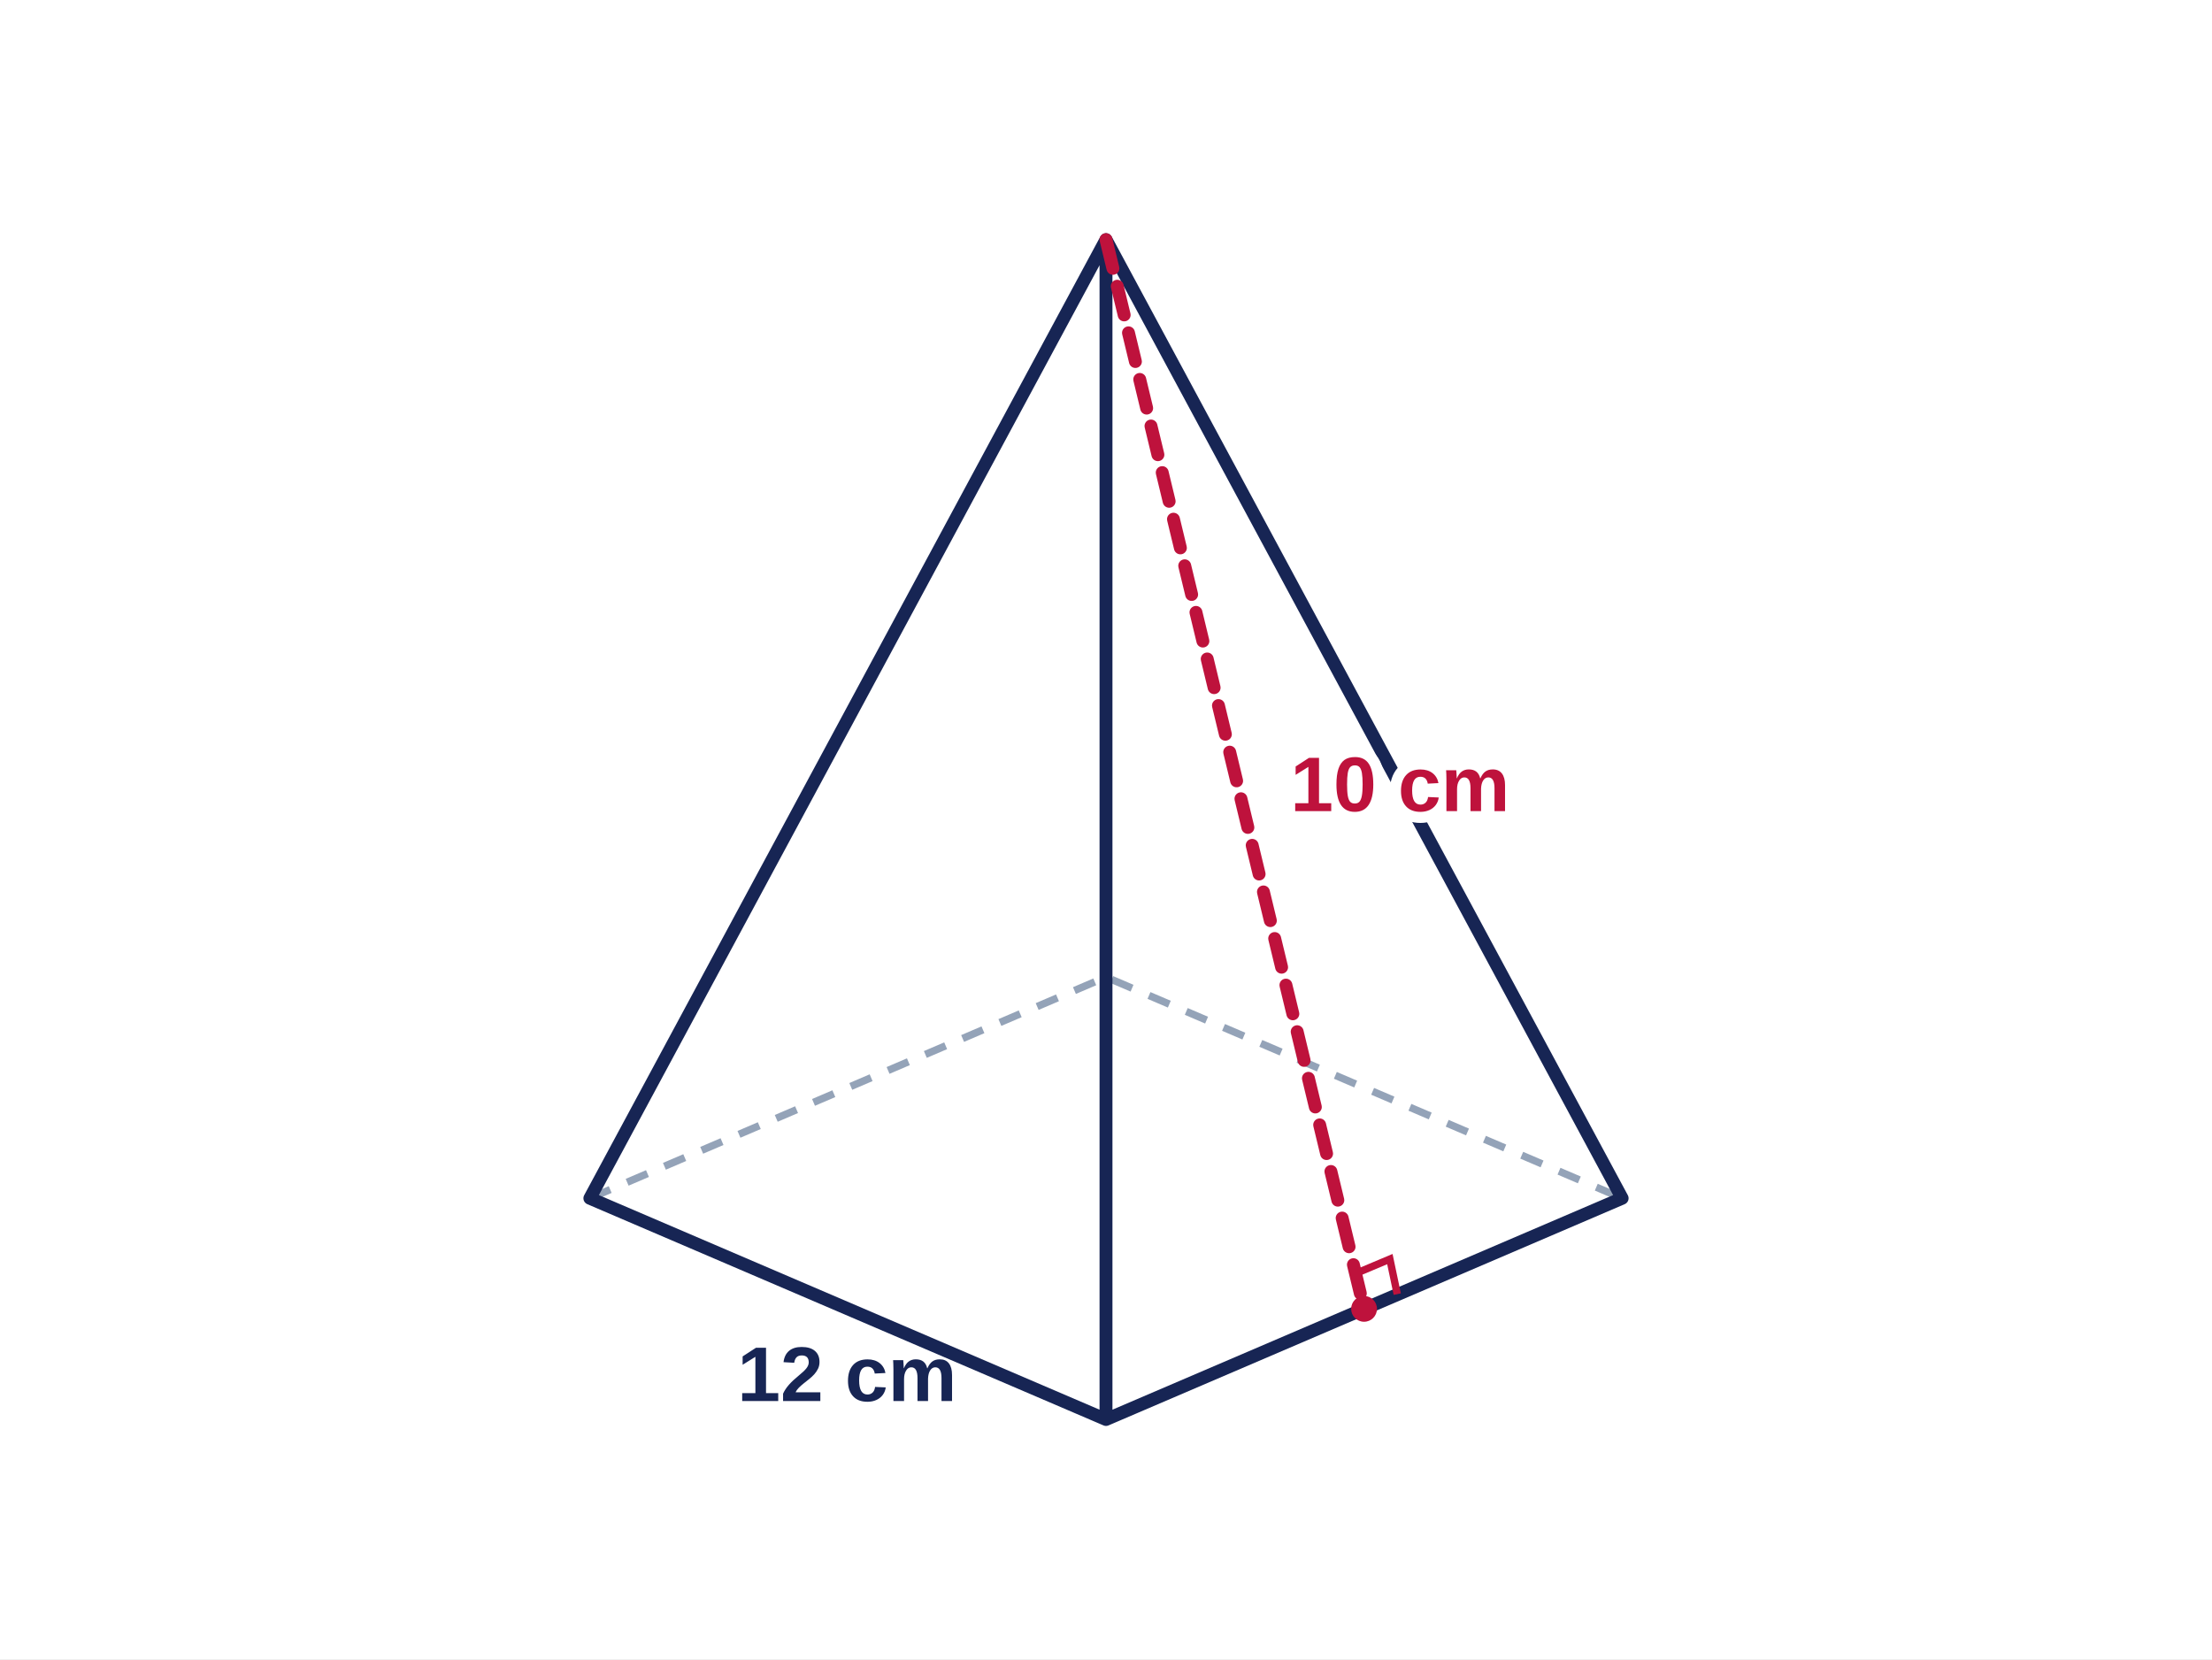
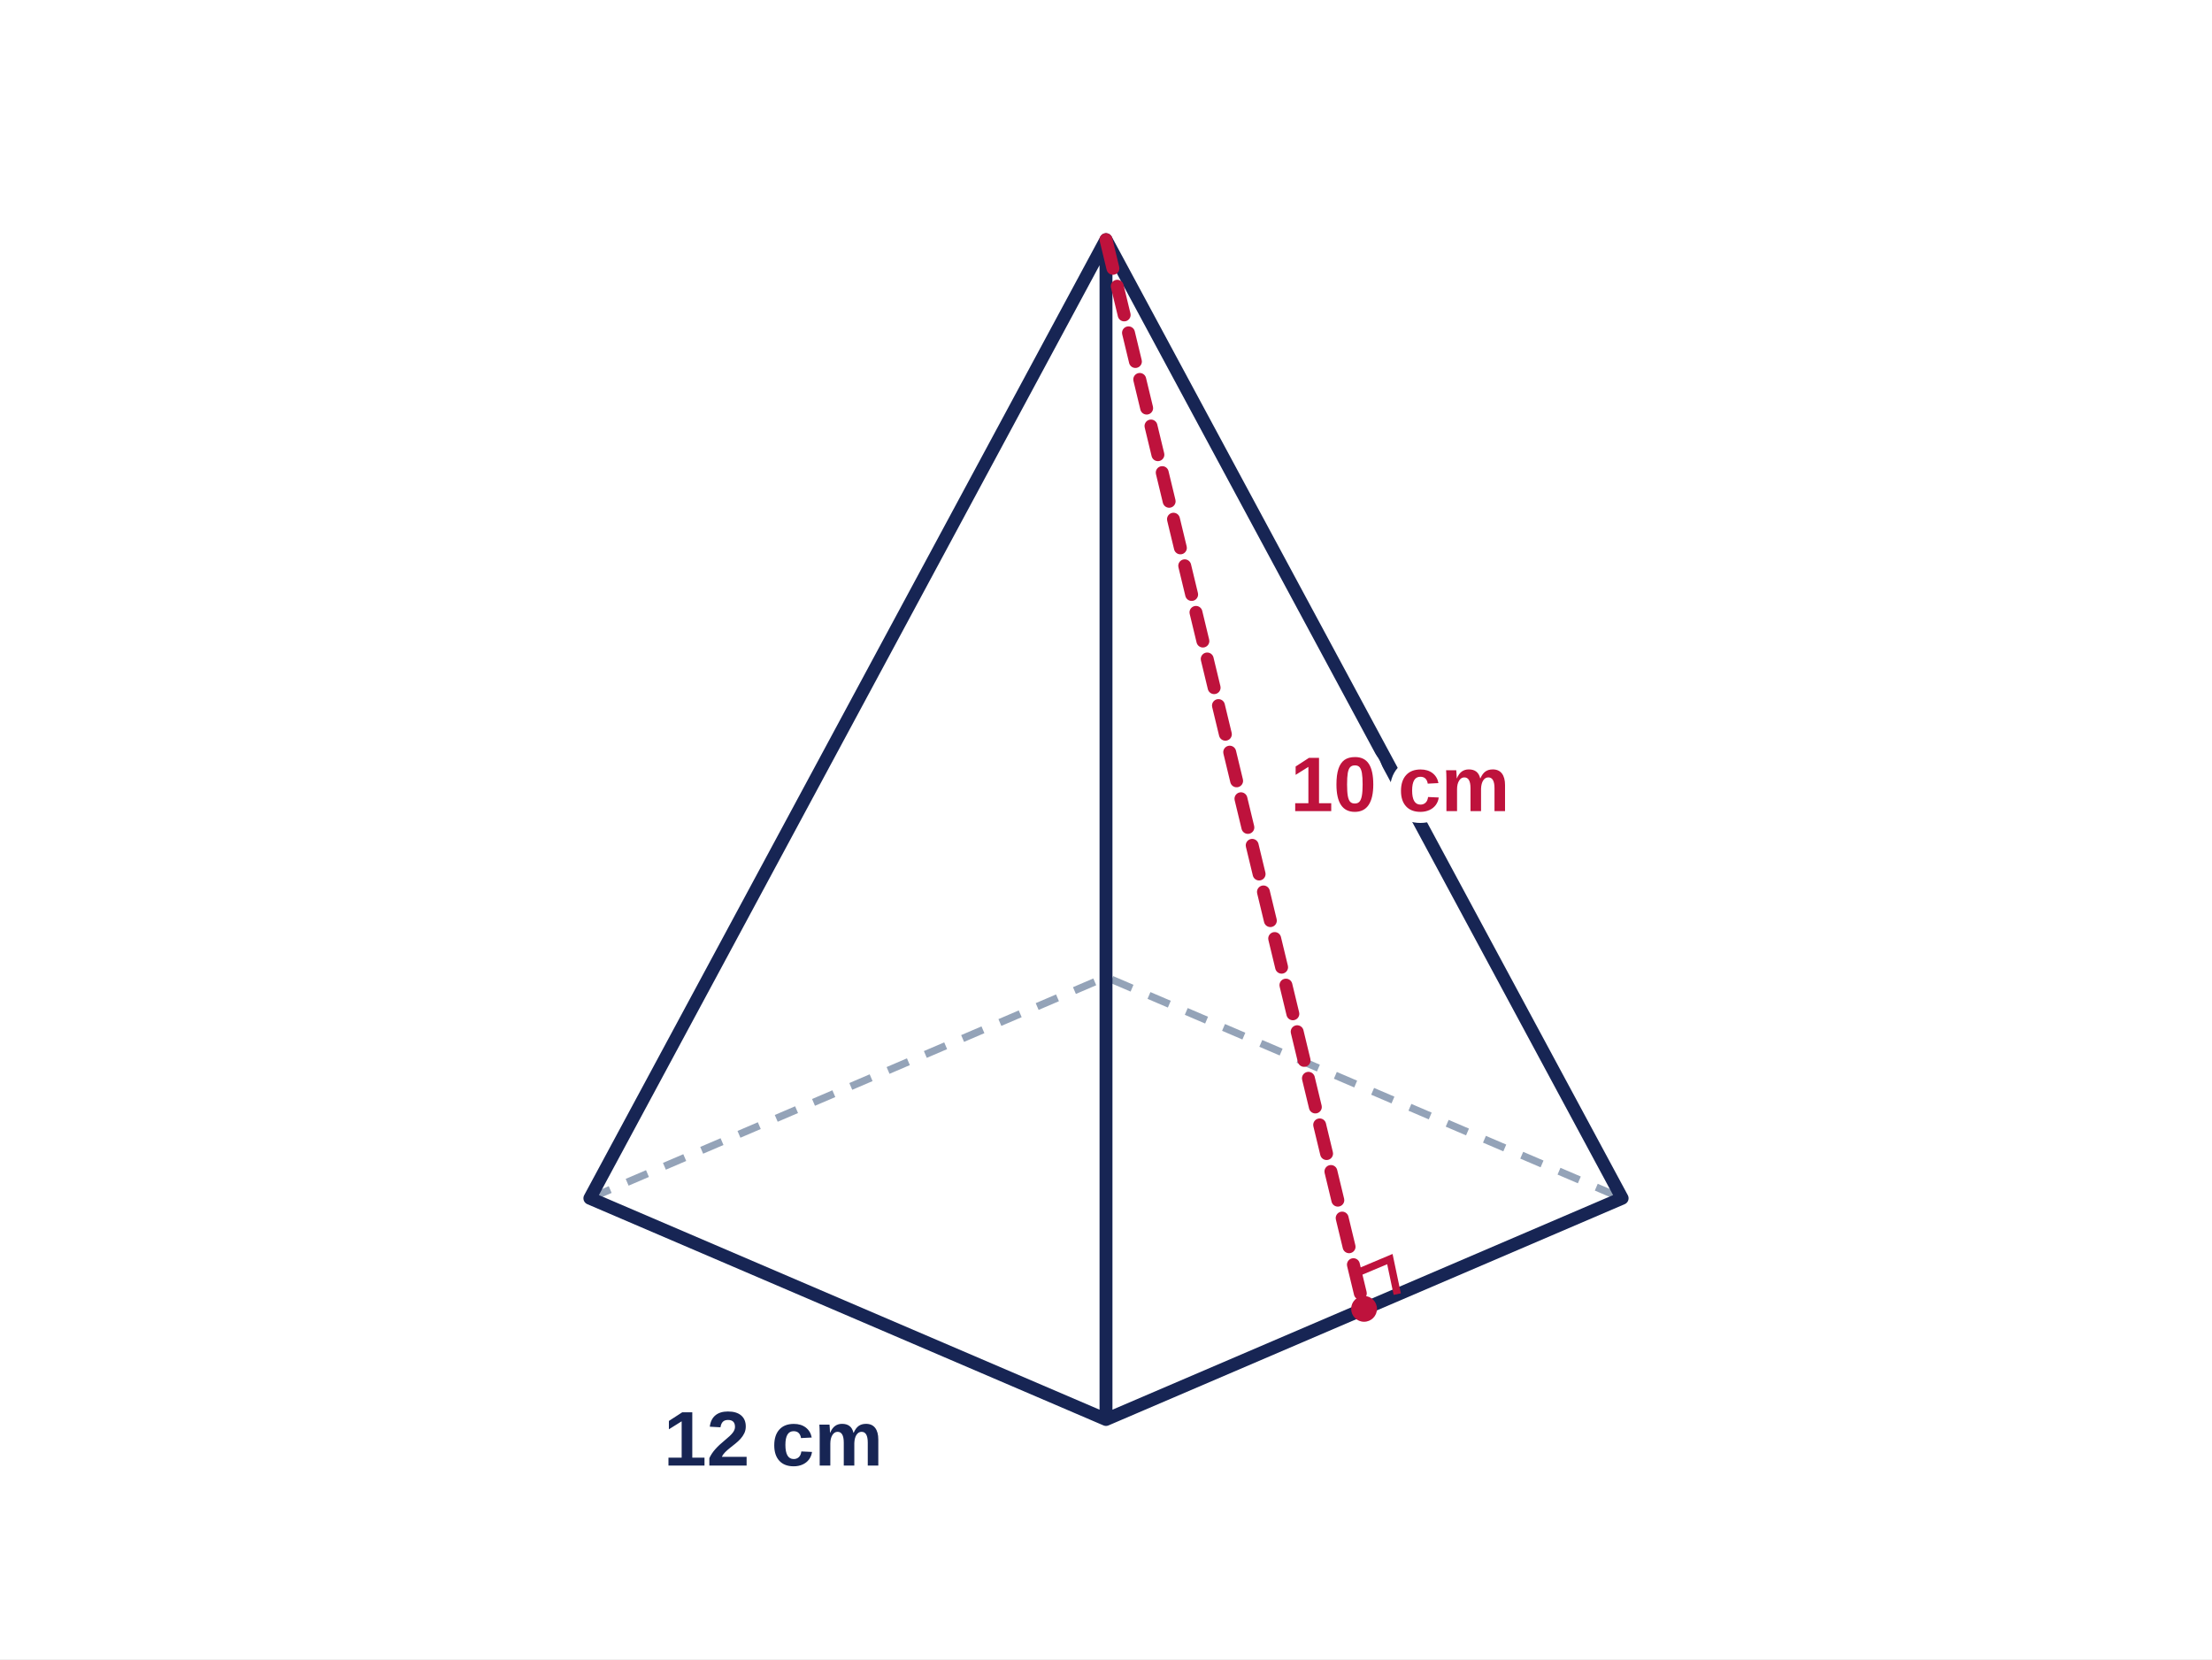
<svg xmlns="http://www.w3.org/2000/svg" width="1200" height="900" viewBox="0 0 1200 900">
  <rect width="1200" height="900" fill="#ffffff" />
  <style>.line{fill:none;stroke:#172554;stroke-width:7;stroke-linecap:round;stroke-linejoin:round}.hidden{fill:none;stroke:#94a3b8;stroke-width:4;stroke-dasharray:12 10}.accent{fill:none;stroke:#be123c;stroke-width:7;stroke-dasharray:16 10;stroke-linecap:round}.mark{fill:none;stroke:#be123c;stroke-width:4}.label{font:600 42px Arial,sans-serif;fill:#172554}.accentLabel{font:700 42px Arial,sans-serif;fill:#be123c;stroke:#ffffff;stroke-width:12px;paint-order:stroke;stroke-linejoin:round}</style>
  <path class="hidden" d="M320 650L600 530L880 650M600 130V530" />
  <path class="line" d="M600 130L320 650l280 120 280-120zM600 130V770" />
  <path class="accent" d="M600 130L740 710" />
  <path class="mark" d="M758 702L754 683L735 691" />
  <circle cx="740" cy="710" r="7" fill="#be123c" />
  <text class="accentLabel" x="700" y="440">10 cm</text>
-   <text class="label" x="400" y="760">12 cm</text>
+   <text class="label" x="360" y="795">12 cm</text>
</svg>
